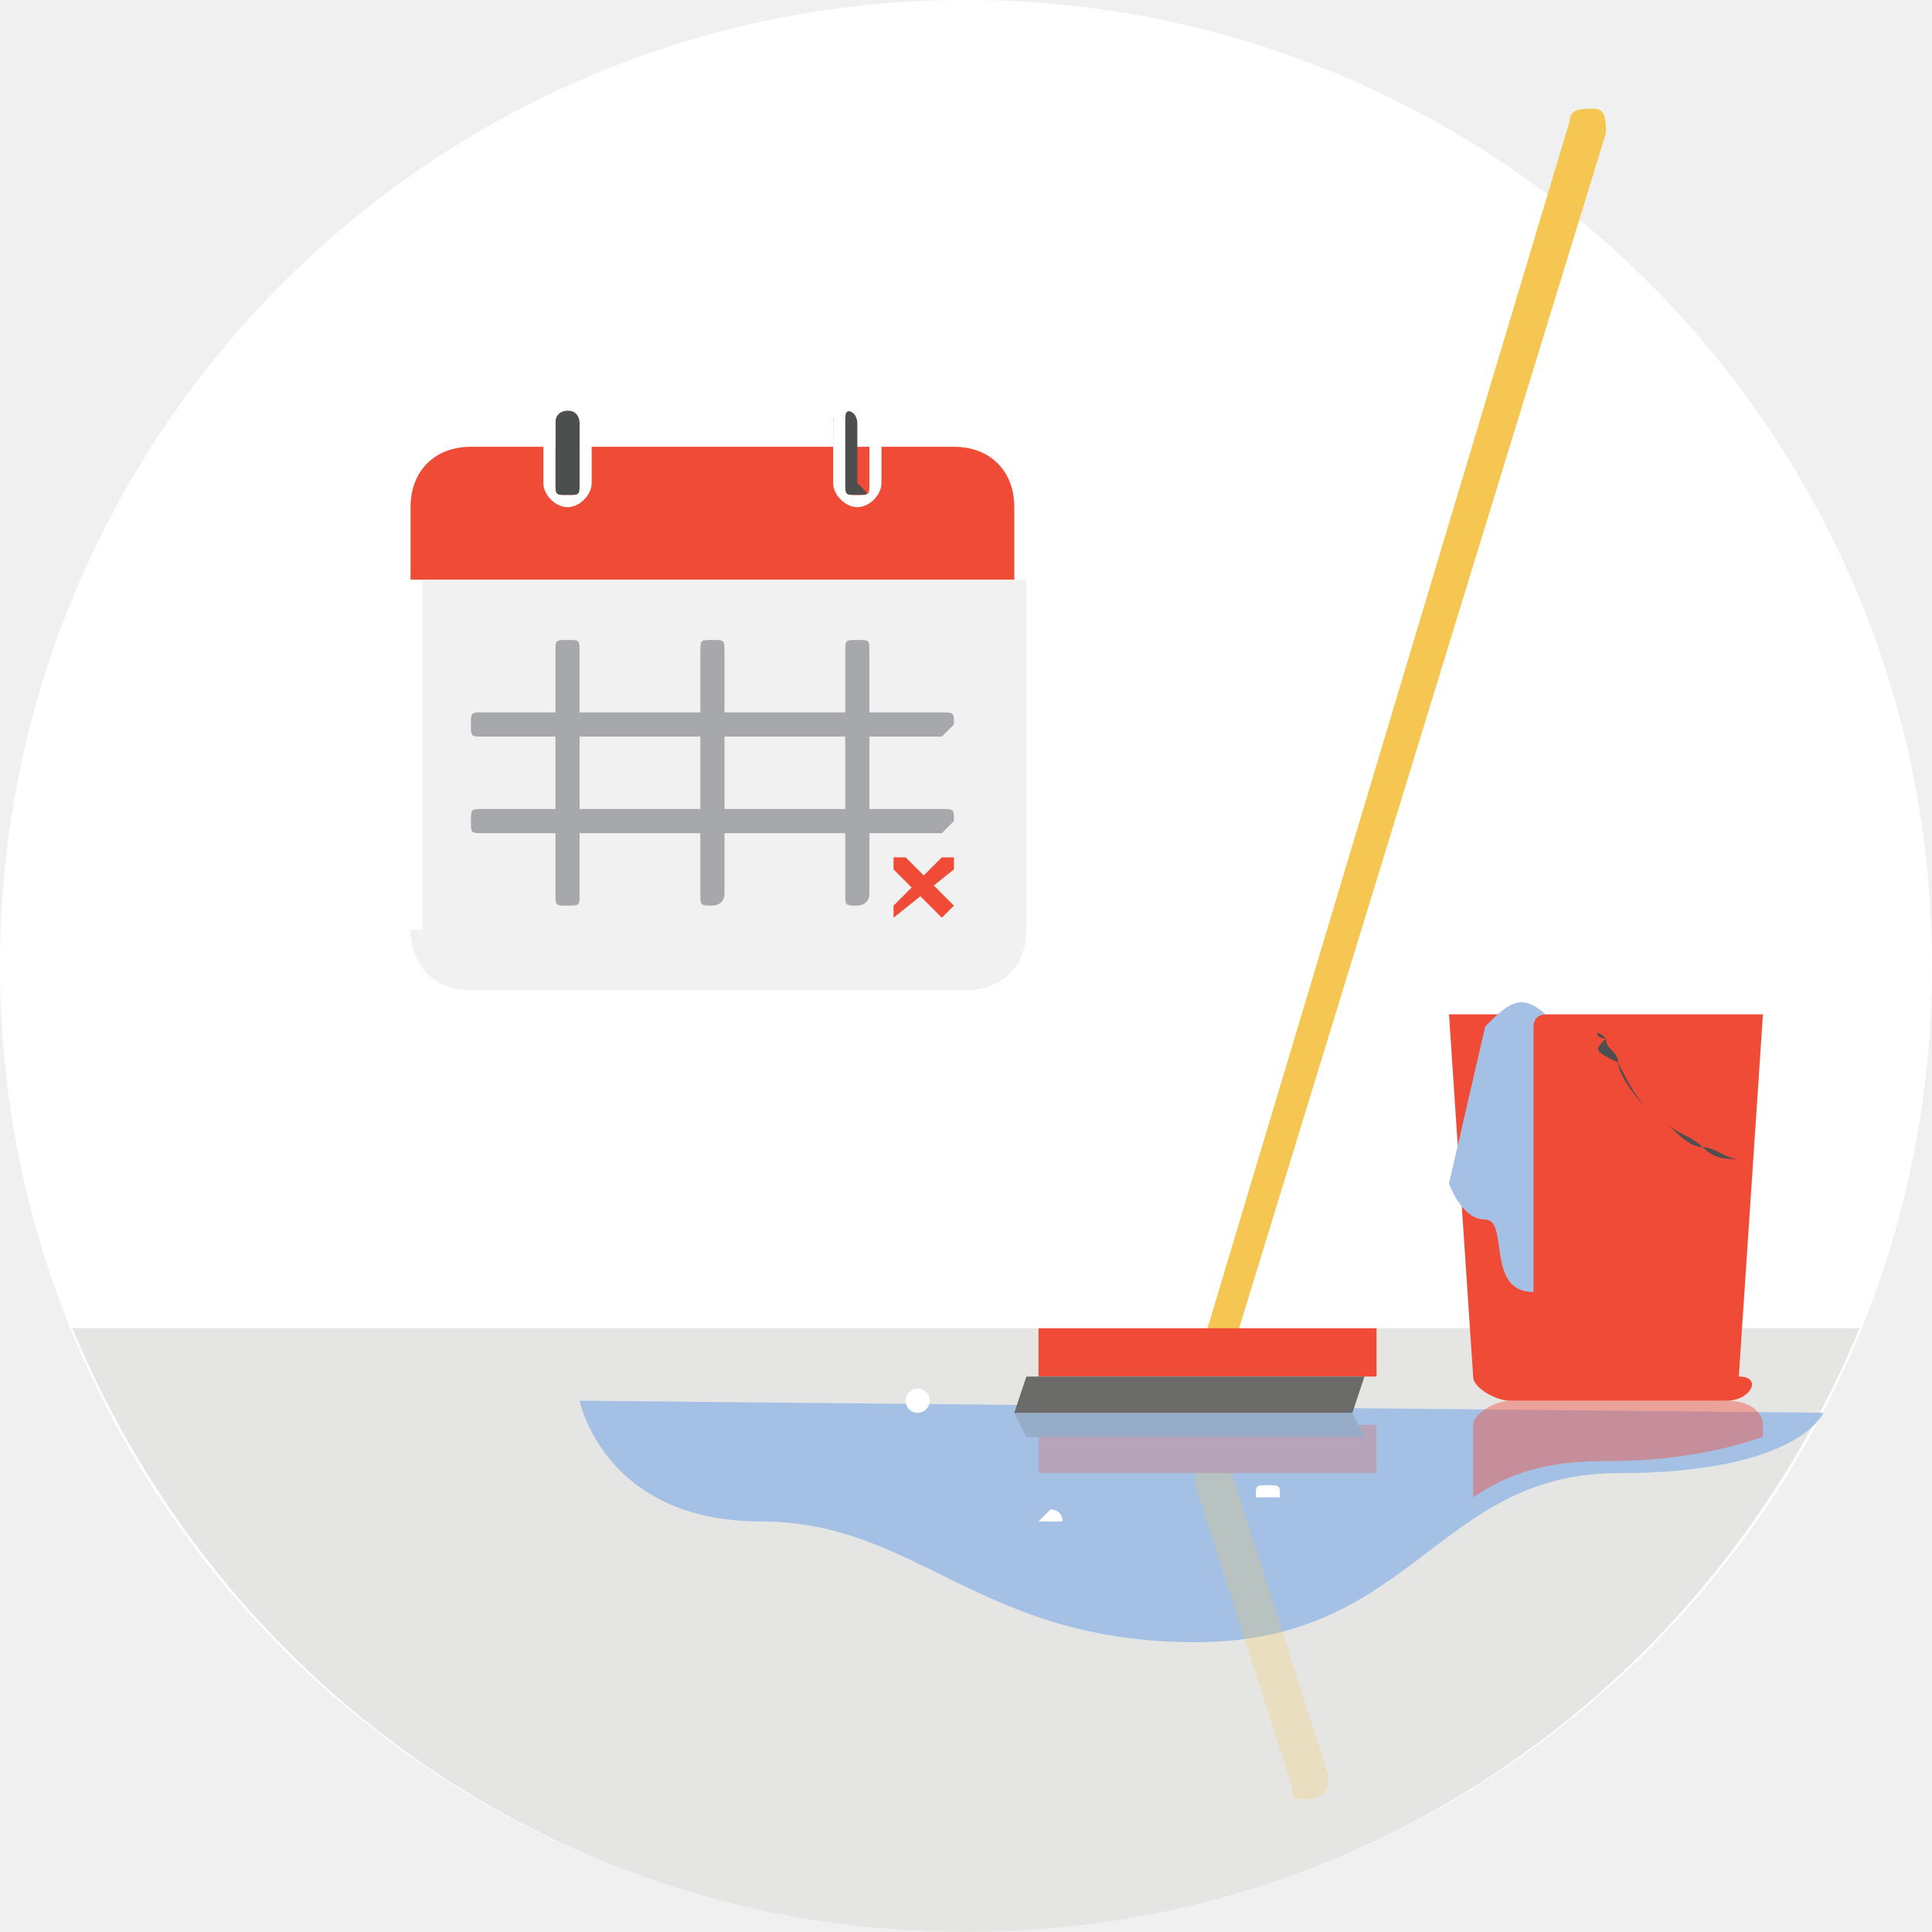
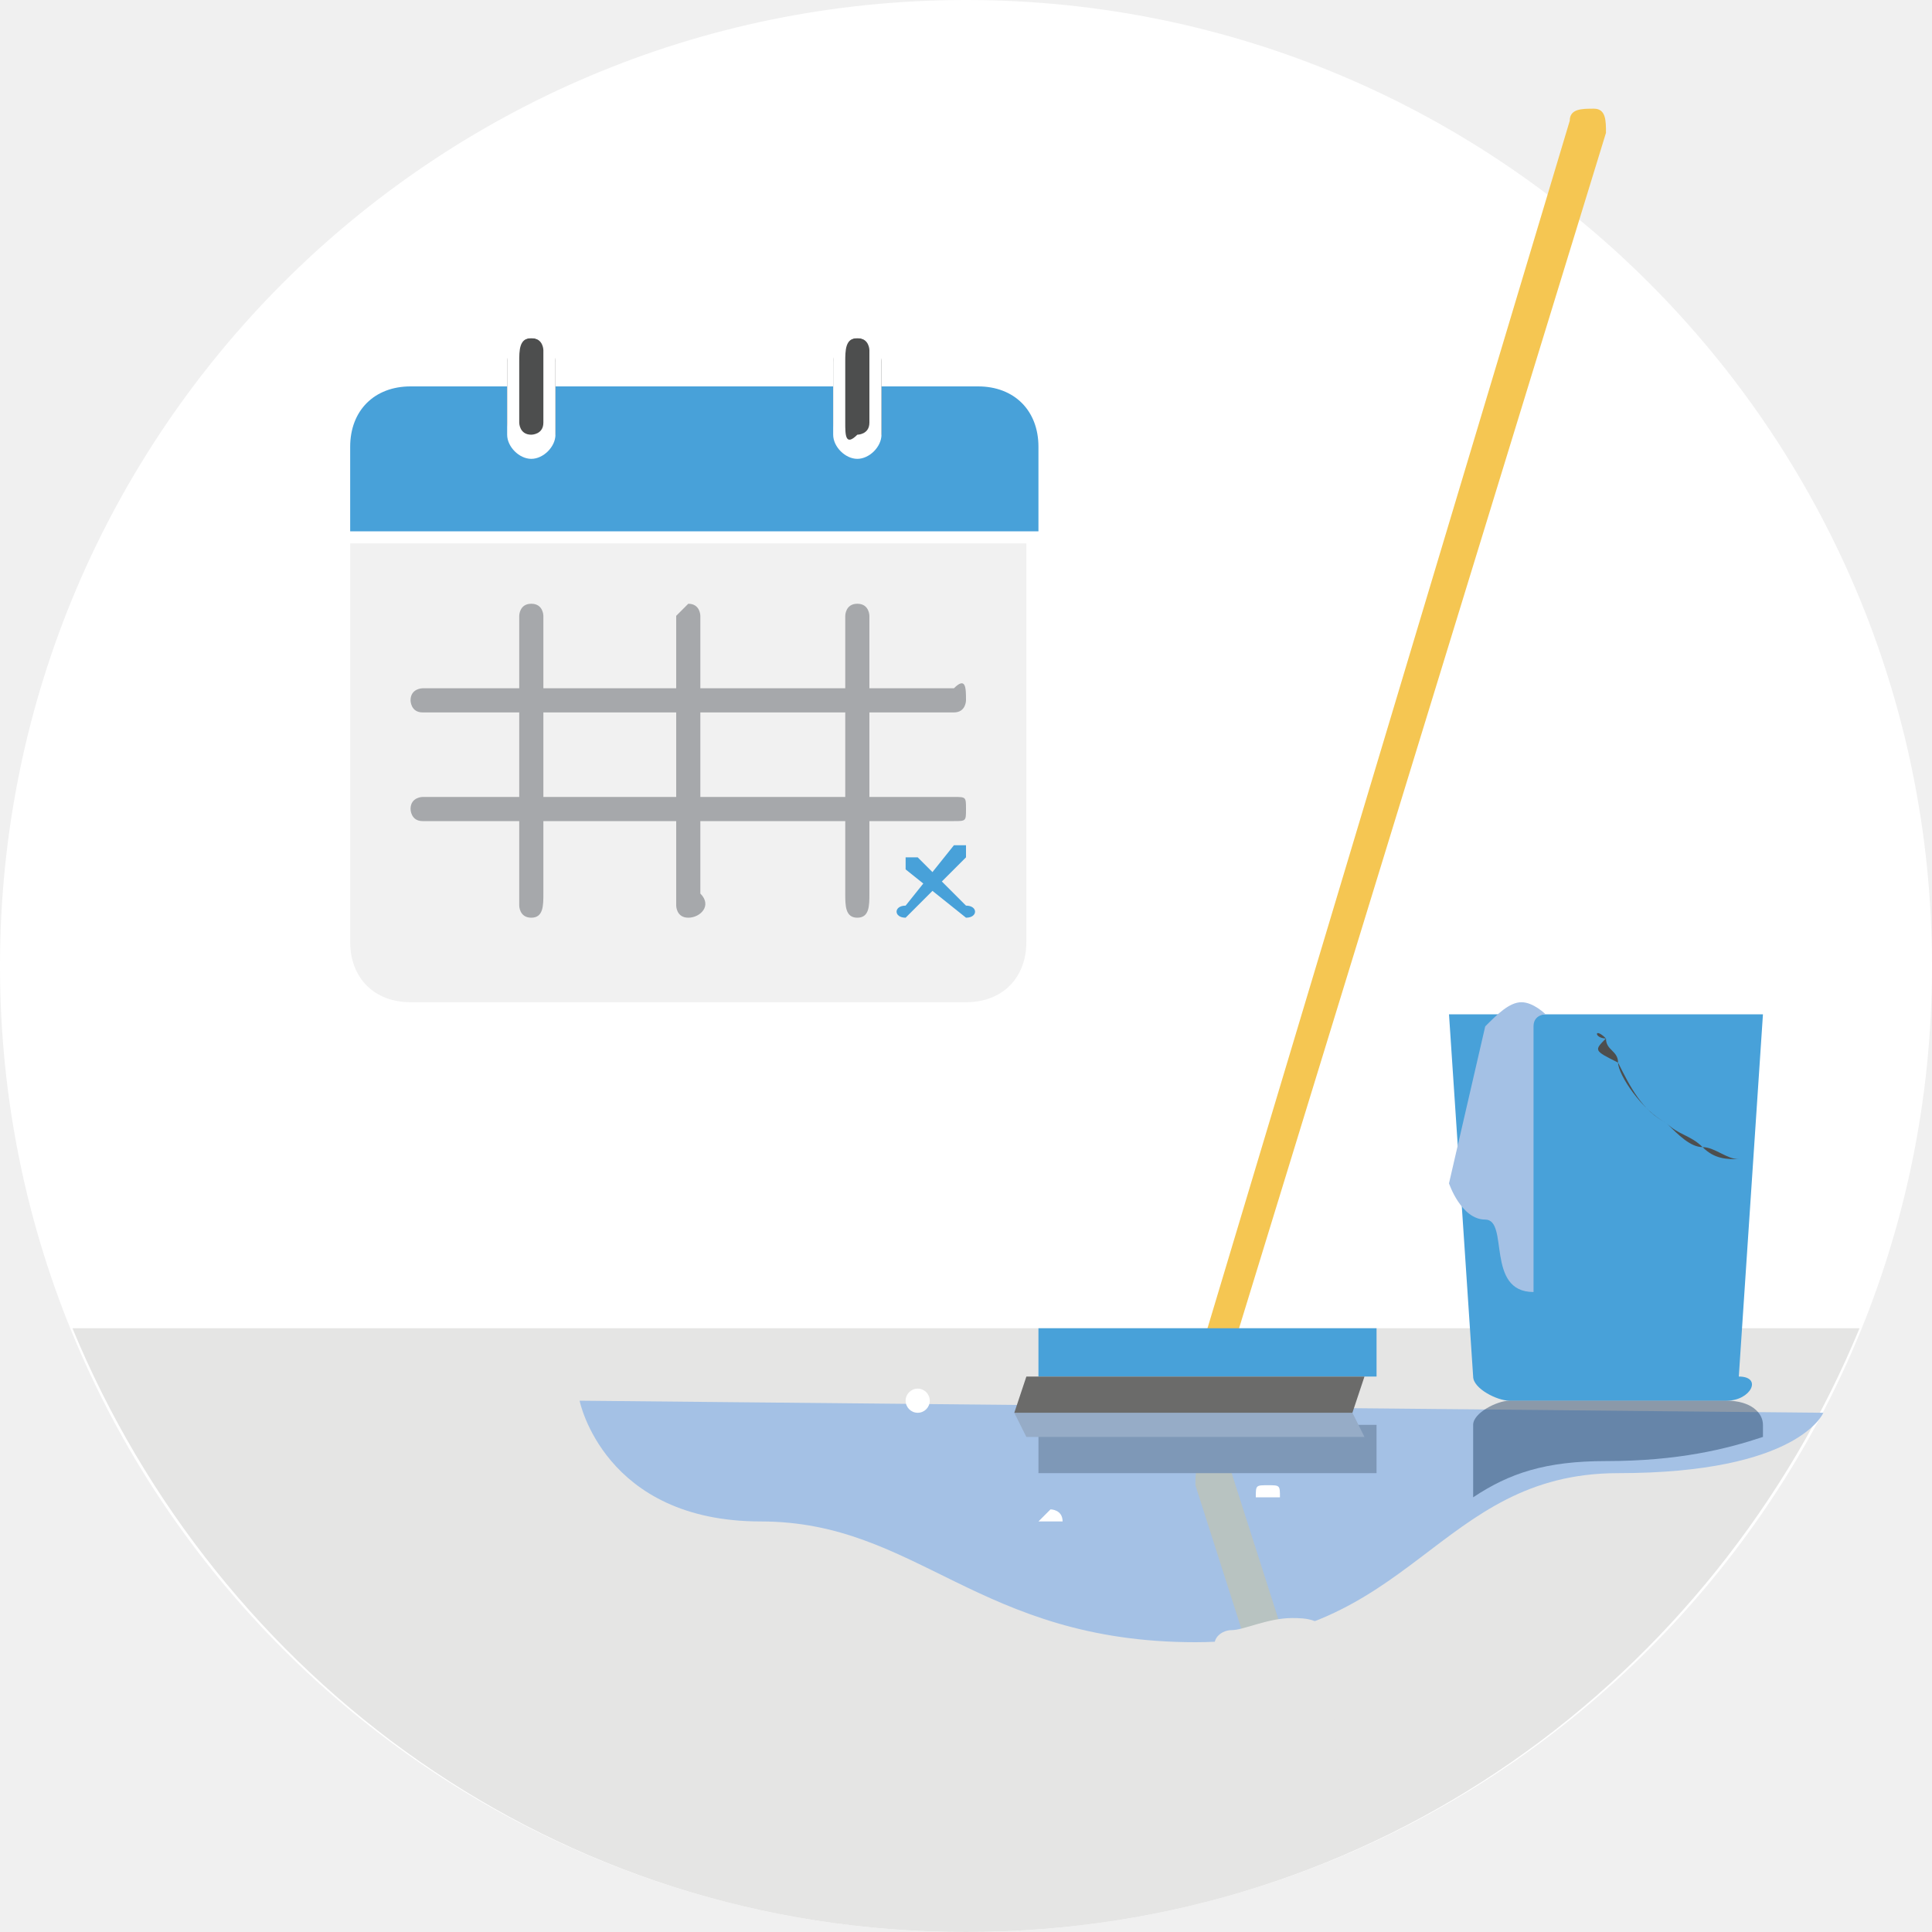
<svg xmlns="http://www.w3.org/2000/svg" version="1.1" id="Layer_1" x="0px" y="0px" viewBox="0 0 16 16" style="enable-background:new 0 0 16 16;" xml:space="preserve">
  <style type="text/css">
	.st0{fill:#FFFFFF;}
	.st1{fill:#E5E5E4;}
	.st2{fill:#A4C1E5;}
	.st3{opacity:0.25;}
	.st4{fill:#F5C652;}
- 	.st5{fill:#F04B37;}
+ 	.st5{fill:#0A1B2D;}
	.st6{fill:#6B6B6A;}
- 	.st7{fill:#AC3525;}
- 	.st8{fill:#4D4E4E;}
- 	.st9{opacity:0.43;}
- 	.st10{fill:none;stroke:#F5C652;stroke-width:4.975;stroke-linecap:round;stroke-miterlimit:10;}
- 	.st11{fill:#F1F1F1;}
- 	.st12{fill:#A6A8AB;}
- 	.st13{display:none;}
- 	.st14{display:inline;}
+ 	.st7{fill:#48A1D9;}
+ 	.st8{fill:#1E5087;}
+ 	.st9{fill:#4D4E4E;}
+ 	.st10{fill:#14355A;}
+ 	.st11{opacity:0.43;}
+ 	.st12{fill:none;stroke:#F5C652;stroke-width:4.975;stroke-linecap:round;stroke-miterlimit:10;}
+ 	.st13{fill:#F1F1F1;}
+ 	.st14{fill:#A6A8AB;}
</style>
  <circle class="st0" cx="8" cy="8" r="8" />
  <path class="st1" d="M8,16c3.4,0,6.2-2.1,7.4-5H0.6C1.8,13.9,4.6,16,8,16z" />
  <g>
    <g>
      <path class="st2" d="M4.8,11.6c0,0,0.2,1,1.5,1s1.8,1,3.6,1s2-1.4,3.5-1.4s1.7-0.5,1.7-0.5L4.8,11.6L4.8,11.6z" />
    </g>
  </g>
  <g class="st3">
    <g>
      <g>
        <path class="st4" d="M10.8,14.9c-0.1,0-0.1,0-0.1-0.1l-0.8-2.5c0-0.1,0-0.2,0.1-0.2c0.1,0,0.2,0,0.2,0.1l0.8,2.5     C11,14.8,11,14.9,10.8,14.9C10.9,14.9,10.9,14.9,10.8,14.9z" />
      </g>
    </g>
    <g>
      <g>
        <rect x="8.6" y="11.8" class="st5" width="2.8" height="0.4" />
      </g>
    </g>
    <g>
      <g>
        <polygon class="st6" points="11.2,11.7 8.4,11.7 8.5,11.9 11.3,11.9    " />
      </g>
    </g>
  </g>
  <g>
    <g>
      <path class="st2" d="M11.5,10.1" />
    </g>
  </g>
  <g>
    <g>
      <g>
-         <path class="st5" d="M14.3,11.6h-1.8c-0.1,0-0.3-0.1-0.3-0.2l-0.2-3h2.6l-0.2,3C14.6,11.4,14.5,11.6,14.3,11.6z" />
-       </g>
-     </g>
-     <g>
-       <g>
-         <path class="st7" d="M14.7,8.4h-2.6c0,0,0,0,0,0c0,0,0,0,0,0L14.7,8.4C14.8,8.3,14.8,8.3,14.7,8.4C14.8,8.4,14.8,8.4,14.7,8.4z" />
-       </g>
-     </g>
-     <g>
-       <g>
-         <path class="st8" d="M13.3,8.6C13.3,8.6,13.3,8.6,13.3,8.6C13.3,8.6,13.3,8.6,13.3,8.6C13.3,8.6,13.3,8.6,13.3,8.6     C13.3,8.6,13.3,8.6,13.3,8.6C13.3,8.6,13.3,8.6,13.3,8.6C13.3,8.5,13.3,8.5,13.3,8.6C13.3,8.5,13.3,8.6,13.3,8.6     C13.3,8.6,13.3,8.6,13.3,8.6c0,0.1,0.1,0.1,0.1,0.2c0.1,0.2,0.2,0.4,0.4,0.5c0.1,0.1,0.2,0.1,0.3,0.2c0.1,0,0.2,0.1,0.3,0.1     c0.1,0,0.2,0,0.2,0s0.1,0,0.1,0c0,0,0,0,0,0c0,0,0,0,0,0l0,0h0c0,0,0,0-0.1,0s-0.1,0-0.2,0s-0.2,0-0.3-0.1     c-0.1,0-0.2-0.1-0.3-0.2c-0.2-0.1-0.4-0.4-0.4-0.5C13.2,8.7,13.2,8.7,13.3,8.6C13.2,8.6,13.2,8.5,13.3,8.6     C13.2,8.5,13.2,8.5,13.3,8.6C13.2,8.5,13.2,8.5,13.3,8.6C13.2,8.5,13.2,8.5,13.3,8.6C13.3,8.5,13.3,8.5,13.3,8.6     C13.3,8.5,13.3,8.5,13.3,8.6C13.3,8.5,13.3,8.5,13.3,8.6L13.3,8.6C13.3,8.5,13.3,8.5,13.3,8.6C13.3,8.5,13.3,8.6,13.3,8.6z" />
+         <path class="st7" d="M14.3,11.6h-1.8c-0.1,0-0.3-0.1-0.3-0.2l-0.2-3h2.6l-0.2,3C14.6,11.4,14.5,11.6,14.3,11.6z" />
+       </g>
+     </g>
+     <g>
+       <g>
+         <path class="st8" d="M14.7,8.4h-2.6c0,0,0,0,0,0c0,0,0,0,0,0L14.7,8.4C14.8,8.3,14.8,8.3,14.7,8.4C14.8,8.4,14.8,8.4,14.7,8.4z" />
+       </g>
+     </g>
+     <g>
+       <g>
+         <path class="st9" d="M13.3,8.6C13.3,8.6,13.3,8.6,13.3,8.6C13.3,8.6,13.3,8.6,13.3,8.6C13.3,8.6,13.3,8.6,13.3,8.6     C13.3,8.6,13.3,8.6,13.3,8.6C13.3,8.6,13.3,8.6,13.3,8.6C13.3,8.5,13.3,8.5,13.3,8.6C13.3,8.5,13.3,8.6,13.3,8.6     C13.3,8.6,13.3,8.6,13.3,8.6c0,0.1,0.1,0.1,0.1,0.2c0.1,0.2,0.2,0.4,0.4,0.5c0.1,0.1,0.2,0.1,0.3,0.2c0.1,0,0.2,0.1,0.3,0.1     c0.1,0,0.2,0,0.2,0s0.1,0,0.1,0c0,0,0,0,0,0c0,0,0,0,0,0l0,0h0c0,0,0,0-0.1,0s-0.1,0-0.2,0s-0.2,0-0.3-0.1     c-0.1,0-0.2-0.1-0.3-0.2c-0.2-0.1-0.4-0.4-0.4-0.5C13.2,8.7,13.2,8.7,13.3,8.6C13.2,8.6,13.2,8.5,13.3,8.6     C13.2,8.5,13.2,8.5,13.3,8.6C13.2,8.5,13.2,8.5,13.3,8.6C13.2,8.5,13.2,8.5,13.3,8.6C13.3,8.5,13.3,8.5,13.3,8.6     C13.3,8.5,13.3,8.5,13.3,8.6C13.3,8.5,13.3,8.5,13.3,8.6L13.3,8.6C13.3,8.5,13.3,8.5,13.3,8.6C13.3,8.5,13.3,8.6,13.3,8.6z" />
      </g>
    </g>
    <g>
      <g>
        <path class="st2" d="M12,9.8c0,0,0.1,0.3,0.3,0.3s0,0.6,0.4,0.6c0,0,0-2.1,0-2.2c0-0.1,0.1-0.1,0.1-0.1c0,0,0.1,0,0,0     c0,0-0.1-0.1-0.2-0.1c-0.1,0-0.2,0.1-0.3,0.2L12,9.8z" />
      </g>
    </g>
  </g>
  <g>
    <g>
      <g>
-         <rect x="12.5" y="11.6" class="st5" width="1.8" height="0" />
-       </g>
-     </g>
-     <g class="st9">
-       <g>
-         <path class="st5" d="M14.3,11.6h-1.8c-0.1,0-0.3,0.1-0.3,0.2l0,0.6c0.3-0.2,0.6-0.3,1.1-0.3c0.6,0,1-0.1,1.3-0.2l0-0.1     C14.6,11.7,14.5,11.6,14.3,11.6z" />
-       </g>
-     </g>
-   </g>
-   <g>
-     <g>
-       <path class="st10" d="M10.2,10.9" />
+         <rect x="12.5" y="11.6" class="st10" width="1.8" height="0" />
+       </g>
+     </g>
+     <g class="st11">
+       <g>
+         <path class="st10" d="M14.3,11.6h-1.8c-0.1,0-0.3,0.1-0.3,0.2l0,0.6c0.3-0.2,0.6-0.3,1.1-0.3c0.6,0,1-0.1,1.3-0.2l0-0.1     C14.6,11.7,14.5,11.6,14.3,11.6z" />
+       </g>
+     </g>
+   </g>
+   <g>
+     <g>
+       <path class="st12" d="M10.2,10.9" />
    </g>
  </g>
  <g>
    <g>
      <path class="st4" d="M10.1,11.2C10.1,11.2,10,11.2,10.1,11.2c-0.1,0-0.2-0.1-0.1-0.2L13,1c0-0.1,0.1-0.1,0.2-0.1    c0.1,0,0.1,0.1,0.1,0.2l-3.1,10.1C10.2,11.2,10.1,11.2,10.1,11.2z" />
    </g>
  </g>
  <g>
    <g>
-       <rect x="8.6" y="11" class="st5" width="2.8" height="0.4" />
+       <rect x="8.6" y="11" class="st7" width="2.8" height="0.4" />
    </g>
  </g>
  <g>
    <g>
      <polygon class="st6" points="11.2,11.7 8.4,11.7 8.5,11.4 11.3,11.4   " />
    </g>
  </g>
  <g>
    <g>
      <path class="st0" d="M8.8,12.6c0-0.1-0.1-0.1-0.1-0.1s-0.1,0.1-0.1,0.1" />
    </g>
  </g>
  <g>
    <g>
      <path class="st0" d="M10.6,12.4c0-0.1,0-0.1-0.1-0.1s-0.1,0-0.1,0.1" />
    </g>
  </g>
  <g>
    <g>
      <circle class="st0" cx="11.2" cy="12.3" r="0" />
    </g>
  </g>
  <g>
    <g>
      <circle class="st0" cx="7.6" cy="11.6" r="0.1" />
    </g>
  </g>
  <g>
    <g>
      <circle class="st6" cx="9.6" cy="11.2" r="0" />
    </g>
  </g>
  <g>
    <g>
      <circle class="st6" cx="10.3" cy="11.2" r="0" />
    </g>
  </g>
  <g>
    <g>
-       <circle class="st0" cx="1.1" cy="9.8" r="0.3" />
-     </g>
-   </g>
-   <g>
-     <g>
-       <path class="st0" d="M2.3,9.9l-1.2,0.3C1,10.2,1,10.2,1,10.3l0.1,0.2c0,0.1,0.1,0.1,0.1,0.1l1.2-0.3c0.1,0,0.1-0.1,0.1-0.1    L2.4,9.9C2.4,9.9,2.3,9.8,2.3,9.9z" />
-     </g>
-   </g>
-   <g>
-     <g>
-       <path class="st0" d="M3.7,9.6L3.5,9.5c-0.1,0-0.1-0.1-0.1-0.1l0.1-0.2C3.5,9.1,3.6,9,3.6,9l0.2,0.1c0.1,0,0.1,0.1,0.1,0.1L3.8,9.5    C3.8,9.5,3.8,9.6,3.7,9.6z" />
-     </g>
-   </g>
-   <g>
-     <g>
-       <path class="st0" d="M4.7,10.3L4,10.2c0,0-0.1,0-0.1-0.1l0-0.4c0,0,0-0.1,0.1-0.1l0.7,0.1c0,0,0.1,0,0.1,0.1L4.7,10.3    C4.8,10.3,4.8,10.3,4.7,10.3z" />
-     </g>
-   </g>
-   <g>
-     <g>
-       <circle class="st0" cx="4.6" cy="9.2" r="0.4" />
-     </g>
-   </g>
-   <g>
-     <g>
-       <g>
-         <g>
-           <path class="st11" d="M3.4,7.7c0,0.3,0.2,0.5,0.5,0.5h4.1c0.3,0,0.5-0.2,0.5-0.5V4.8h-5V7.7z" />
-         </g>
-       </g>
-     </g>
-     <g>
-       <g>
-         <g>
-           <path class="st5" d="M7.9,3.7H3.9c-0.3,0-0.5,0.2-0.5,0.5v0.6h5V4.2C8.4,3.9,8.2,3.7,7.9,3.7z" />
-         </g>
-       </g>
-     </g>
-   </g>
-   <g>
-     <g>
-       <g>
-         <path class="st12" d="M4.7,7.5c-0.1,0-0.1,0-0.1-0.1v-2c0-0.1,0-0.1,0.1-0.1c0.1,0,0.1,0,0.1,0.1v2C4.8,7.5,4.8,7.5,4.7,7.5z" />
-       </g>
-     </g>
-   </g>
-   <g>
-     <g>
-       <g>
-         <path class="st12" d="M7.1,7.5C7,7.5,7,7.5,7,7.4v-2c0-0.1,0-0.1,0.1-0.1c0.1,0,0.1,0,0.1,0.1v2C7.2,7.5,7.1,7.5,7.1,7.5z" />
-       </g>
-     </g>
-   </g>
-   <g>
-     <g>
-       <g>
-         <g>
-           <path class="st8" d="M4.7,4.1C4.6,4.1,4.6,4.1,4.6,4V3.5c0-0.1,0.1-0.1,0.1-0.1c0.1,0,0.1,0.1,0.1,0.1V4      C4.9,4.1,4.8,4.1,4.7,4.1z" />
-         </g>
-       </g>
-       <g>
-         <g>
-           <path class="st0" d="M4.7,3.4c0.1,0,0.1,0,0.1,0.1V4c0,0.1,0,0.1-0.1,0.1c-0.1,0-0.1,0-0.1-0.1V3.5C4.6,3.4,4.6,3.4,4.7,3.4       M4.7,3.3c-0.1,0-0.2,0.1-0.2,0.2V4c0,0.1,0.1,0.2,0.2,0.2c0.1,0,0.2-0.1,0.2-0.2V3.5C4.9,3.4,4.8,3.3,4.7,3.3L4.7,3.3z" />
-         </g>
-       </g>
-     </g>
-   </g>
-   <g>
-     <g>
-       <g>
-         <g>
-           <path class="st8" d="M7.1,4.1C7,4.1,6.9,4.1,6.9,4V3.5c0-0.1,0.1-0.1,0.1-0.1c0.1,0,0.1,0.1,0.1,0.1V4C7.2,4.1,7.2,4.1,7.1,4.1z      " />
-         </g>
-       </g>
-       <g>
-         <g>
-           <path class="st0" d="M7.1,3.4c0.1,0,0.1,0,0.1,0.1V4c0,0.1,0,0.1-0.1,0.1C7,4.1,7,4.1,7,4V3.5C7,3.4,7,3.4,7.1,3.4 M7.1,3.3      C7,3.3,6.9,3.4,6.9,3.5V4c0,0.1,0.1,0.2,0.2,0.2c0.1,0,0.2-0.1,0.2-0.2V3.5C7.3,3.4,7.2,3.3,7.1,3.3L7.1,3.3z" />
-         </g>
-       </g>
-     </g>
-   </g>
-   <g>
-     <g>
-       <g>
-         <path class="st12" d="M7.8,6.1H4c-0.1,0-0.1,0-0.1-0.1c0-0.1,0-0.1,0.1-0.1h3.8c0.1,0,0.1,0,0.1,0.1C7.9,6,7.8,6.1,7.8,6.1z" />
-       </g>
-     </g>
-   </g>
-   <g>
-     <g>
-       <g>
-         <path class="st12" d="M7.8,6.9H4c-0.1,0-0.1,0-0.1-0.1c0-0.1,0-0.1,0.1-0.1h3.8c0.1,0,0.1,0,0.1,0.1C7.9,6.8,7.8,6.9,7.8,6.9z" />
-       </g>
-     </g>
-   </g>
-   <g>
-     <g>
-       <g>
-         <path class="st12" d="M5.9,7.5c-0.1,0-0.1,0-0.1-0.1v-2c0-0.1,0-0.1,0.1-0.1c0.1,0,0.1,0,0.1,0.1v2C6,7.5,5.9,7.5,5.9,7.5z" />
-       </g>
-     </g>
-   </g>
-   <g>
-     <g>
-       <path class="st5" d="M7.8,7.6C7.8,7.6,7.8,7.6,7.8,7.6L7.4,7.2c0,0,0-0.1,0-0.1c0,0,0.1,0,0.1,0l0.4,0.4C7.9,7.5,7.9,7.5,7.8,7.6    C7.9,7.6,7.9,7.6,7.8,7.6z" />
-     </g>
-   </g>
-   <g>
-     <g>
-       <path class="st5" d="M7.4,7.6C7.4,7.6,7.4,7.6,7.4,7.6C7.4,7.5,7.4,7.5,7.4,7.5l0.4-0.4c0,0,0.1,0,0.1,0s0,0.1,0,0.1L7.4,7.6    C7.5,7.6,7.5,7.6,7.4,7.6z" />
-     </g>
-   </g>
-   <g class="st13">
-     <g class="st14">
+       <g>
+         <g>
+           <g>
+             <path class="st13" d="M2.9,7.8c0,0.3,0.2,0.5,0.5,0.5h4.6c0.3,0,0.5-0.2,0.5-0.5V4.5H2.9V7.8z" />
+           </g>
+         </g>
+       </g>
+       <g>
+         <g>
+           <g>
+             <path class="st7" d="M8.1,3.2H3.4c-0.3,0-0.5,0.2-0.5,0.5v0.7h5.7V3.7C8.6,3.4,8.4,3.2,8.1,3.2z" />
+           </g>
+         </g>
+       </g>
+     </g>
+     <g>
+       <g>
+         <g>
+           <path class="st14" d="M4.4,7.6c-0.1,0-0.1-0.1-0.1-0.1V5.1C4.3,5.1,4.3,5,4.4,5c0.1,0,0.1,0.1,0.1,0.1v2.3      C4.5,7.5,4.5,7.6,4.4,7.6z" />
+         </g>
+       </g>
+     </g>
+     <g>
+       <g>
+         <g>
+           <path class="st14" d="M7.1,7.6C7,7.6,7,7.5,7,7.4V5.1C7,5.1,7,5,7.1,5c0.1,0,0.1,0.1,0.1,0.1v2.3C7.2,7.5,7.2,7.6,7.1,7.6z" />
+         </g>
+       </g>
+     </g>
+     <g>
+       <g>
+         <g>
+           <g>
+             <path class="st9" d="M4.4,3.7c-0.1,0-0.2-0.1-0.2-0.2V3c0-0.1,0.1-0.2,0.2-0.2S4.6,2.9,4.6,3v0.6C4.6,3.6,4.5,3.7,4.4,3.7z" />
+           </g>
+         </g>
+         <g>
+           <g>
+             <path class="st0" d="M4.4,2.8c0.1,0,0.1,0.1,0.1,0.1v0.6c0,0.1-0.1,0.1-0.1,0.1c-0.1,0-0.1-0.1-0.1-0.1V3       C4.3,2.9,4.3,2.8,4.4,2.8 M4.4,2.7C4.3,2.7,4.2,2.8,4.2,3v0.6c0,0.1,0.1,0.2,0.2,0.2c0.1,0,0.2-0.1,0.2-0.2V3       C4.6,2.8,4.5,2.7,4.4,2.7L4.4,2.7z" />
+           </g>
+         </g>
+       </g>
+     </g>
+     <g>
+       <g>
+         <g>
+           <g>
+             <path class="st9" d="M7.1,3.7C7,3.7,6.9,3.6,6.9,3.5V3c0-0.1,0.1-0.2,0.2-0.2c0.1,0,0.2,0.1,0.2,0.2v0.6       C7.3,3.6,7.2,3.7,7.1,3.7z" />
+           </g>
+         </g>
+         <g>
+           <g>
+             <path class="st0" d="M7.1,2.8c0.1,0,0.1,0.1,0.1,0.1v0.6c0,0.1-0.1,0.1-0.1,0.1C7,3.7,7,3.6,7,3.5V3C7,2.9,7,2.8,7.1,2.8        M7.1,2.7C7,2.7,6.9,2.8,6.9,3v0.6c0,0.1,0.1,0.2,0.2,0.2s0.2-0.1,0.2-0.2V3C7.3,2.8,7.2,2.7,7.1,2.7L7.1,2.7z" />
+           </g>
+         </g>
+       </g>
+     </g>
+     <g>
+       <g>
+         <g>
+           <path class="st14" d="M7.9,5.9H3.5c-0.1,0-0.1-0.1-0.1-0.1c0-0.1,0.1-0.1,0.1-0.1h4.4C8,5.6,8,5.7,8,5.8C8,5.8,8,5.9,7.9,5.9z" />
+         </g>
+       </g>
+     </g>
+     <g>
+       <g>
+         <g>
+           <path class="st14" d="M7.9,6.8H3.5c-0.1,0-0.1-0.1-0.1-0.1c0-0.1,0.1-0.1,0.1-0.1h4.4C8,6.6,8,6.6,8,6.7C8,6.8,8,6.8,7.9,6.8z" />
+         </g>
+       </g>
+     </g>
+     <g>
+       <g>
+         <g>
+           <path class="st14" d="M5.7,7.6c-0.1,0-0.1-0.1-0.1-0.1V5.1C5.6,5.1,5.7,5,5.7,5c0.1,0,0.1,0.1,0.1,0.1v2.3      C5.9,7.5,5.8,7.6,5.7,7.6z" />
+         </g>
+       </g>
+     </g>
+     <g>
+       <g>
+         <path class="st7" d="M8,7.6C7.9,7.6,7.9,7.6,8,7.6L7.5,7.2c0,0,0-0.1,0-0.1c0,0,0.1,0,0.1,0L8,7.5C8.1,7.5,8.1,7.6,8,7.6     C8,7.6,8,7.6,8,7.6z" />
+       </g>
+     </g>
+     <g>
+       <path class="st7" d="M7.5,7.6C7.5,7.6,7.5,7.6,7.5,7.6C7.4,7.6,7.4,7.5,7.5,7.5L7.9,7C7.9,7,8,7,8,7c0,0,0,0.1,0,0.1L7.5,7.6    C7.6,7.6,7.5,7.6,7.5,7.6z" />
+     </g>
+   </g>
+   <g>
+     <g>
      <path class="st1" d="M10.2,13.5c0.1,0,0.3-0.1,0.5-0.1c0.1,0,0.3,0,0.3,0.2l0.1,1.3L10.6,15l-0.5-1.3C10,13.6,10.1,13.5,10.2,13.5    z" />
    </g>
  </g>
</svg>
